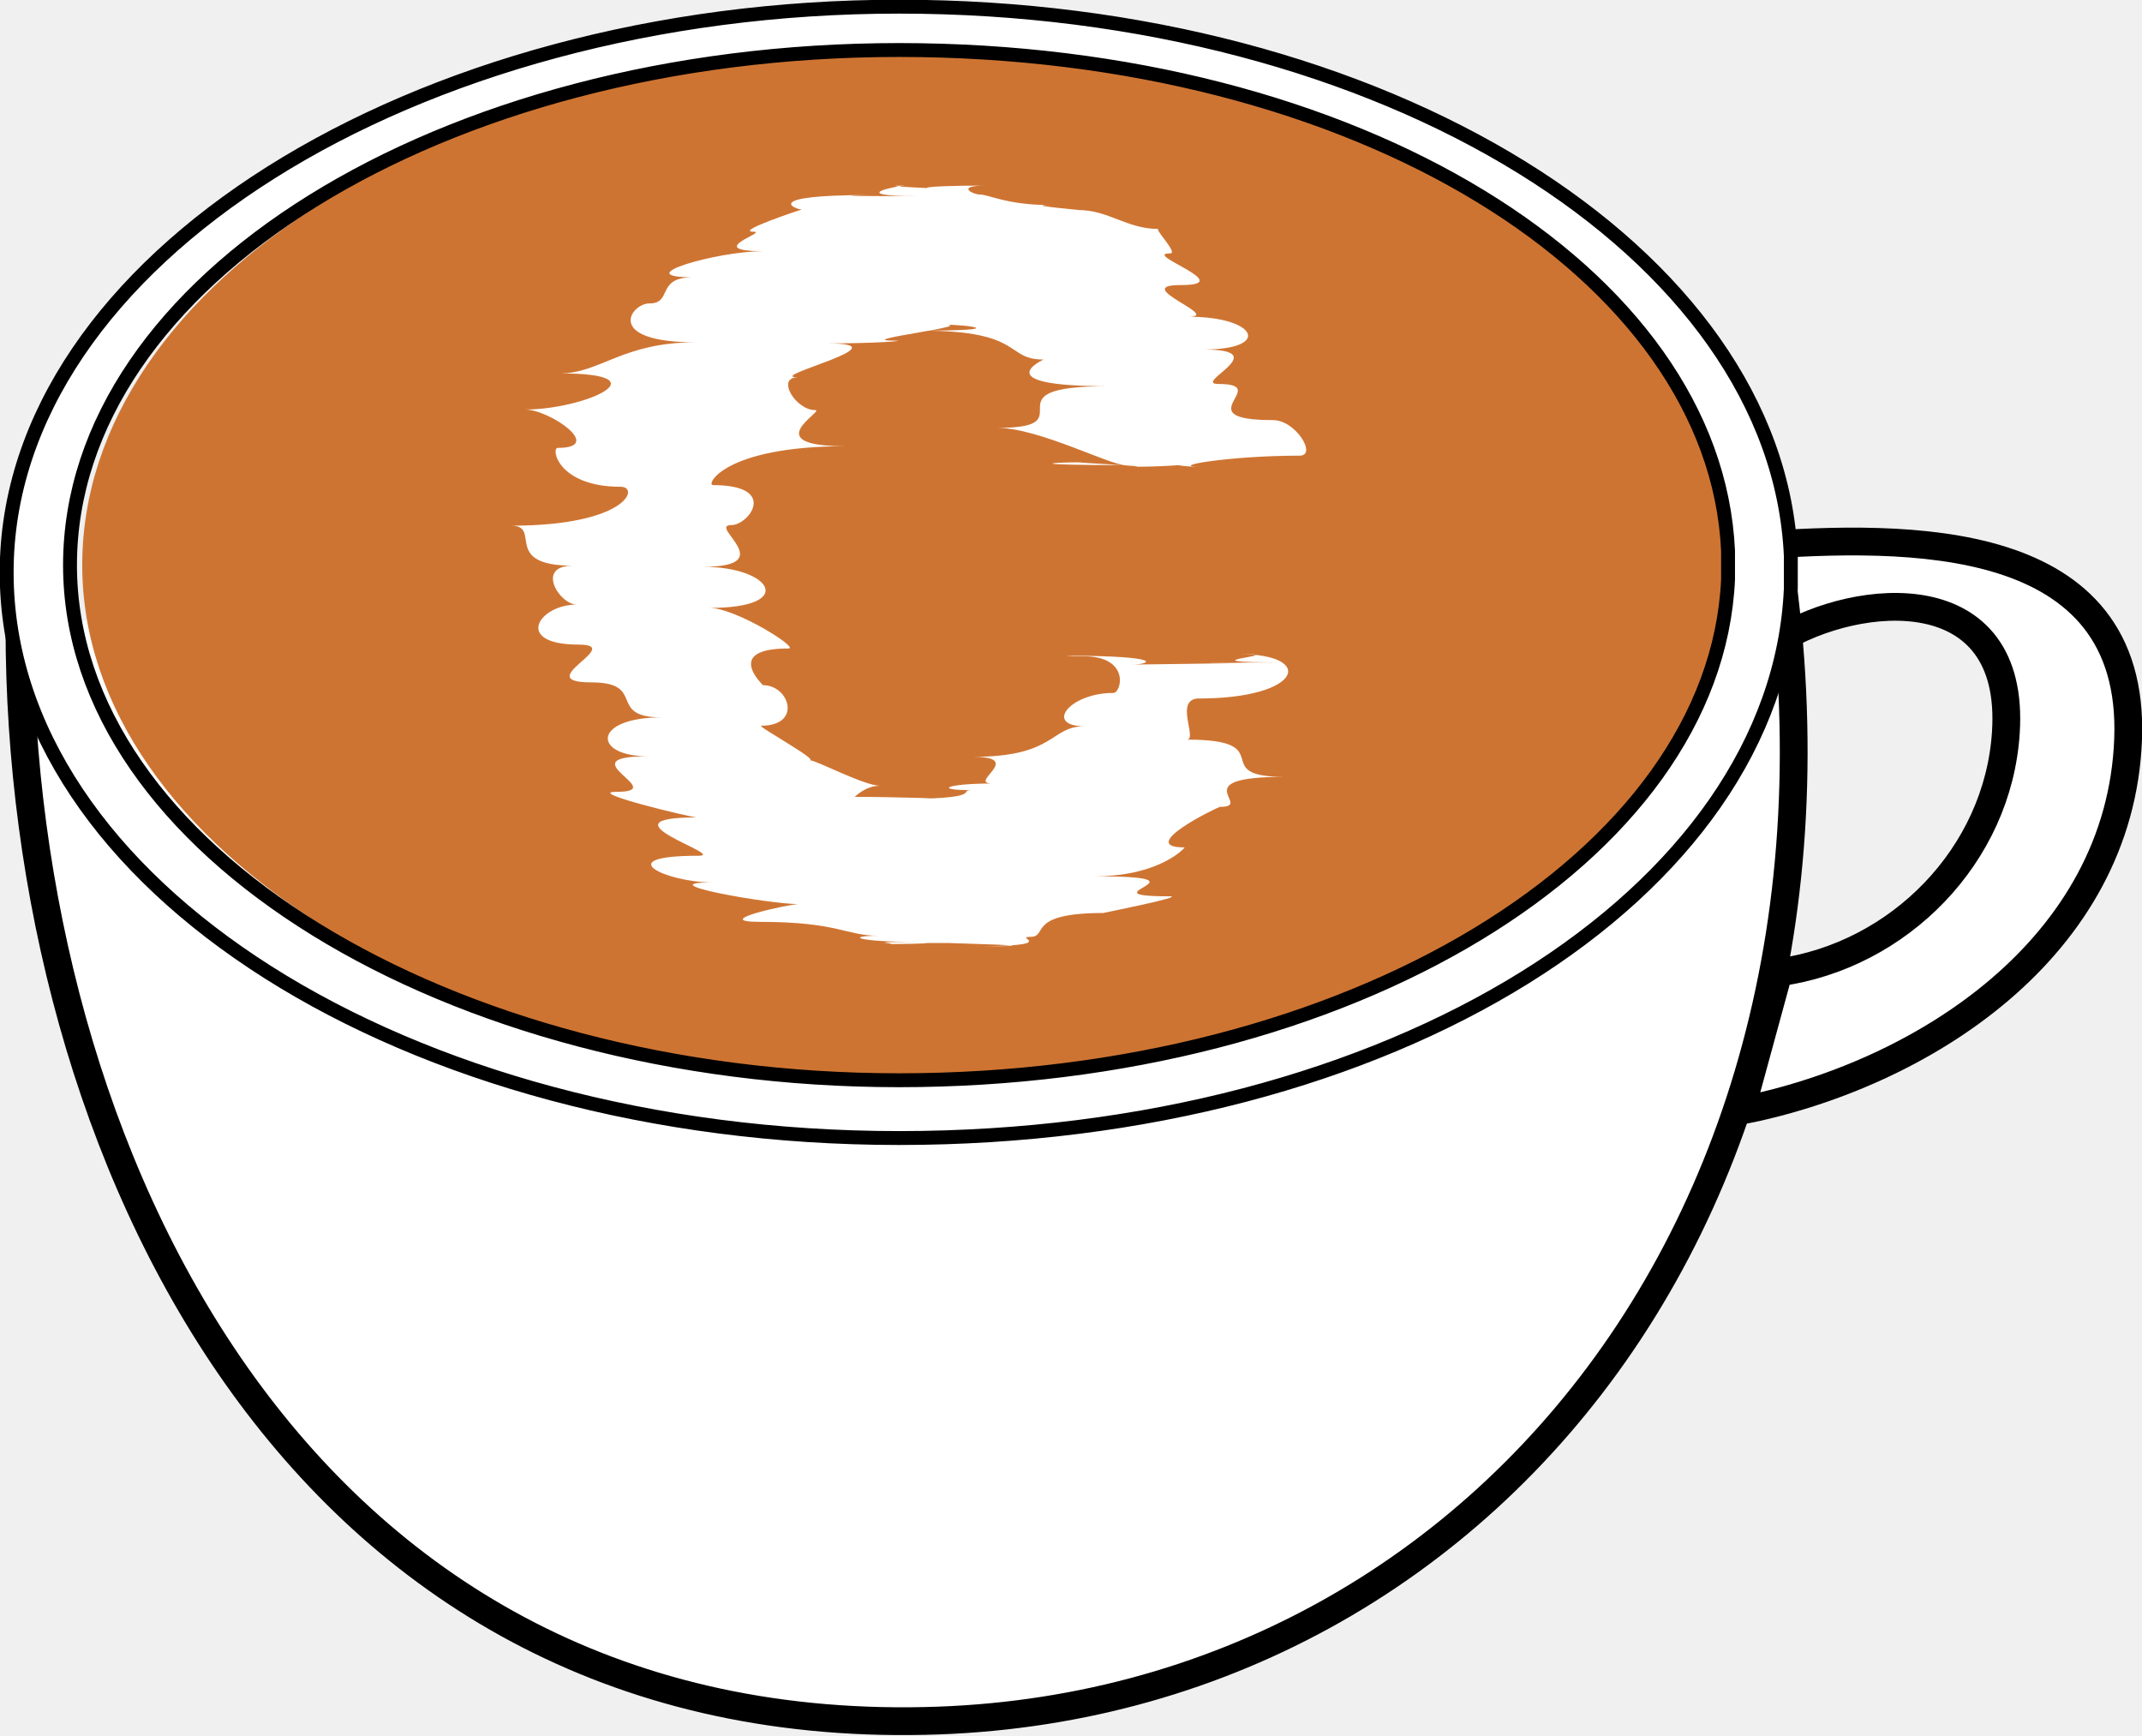
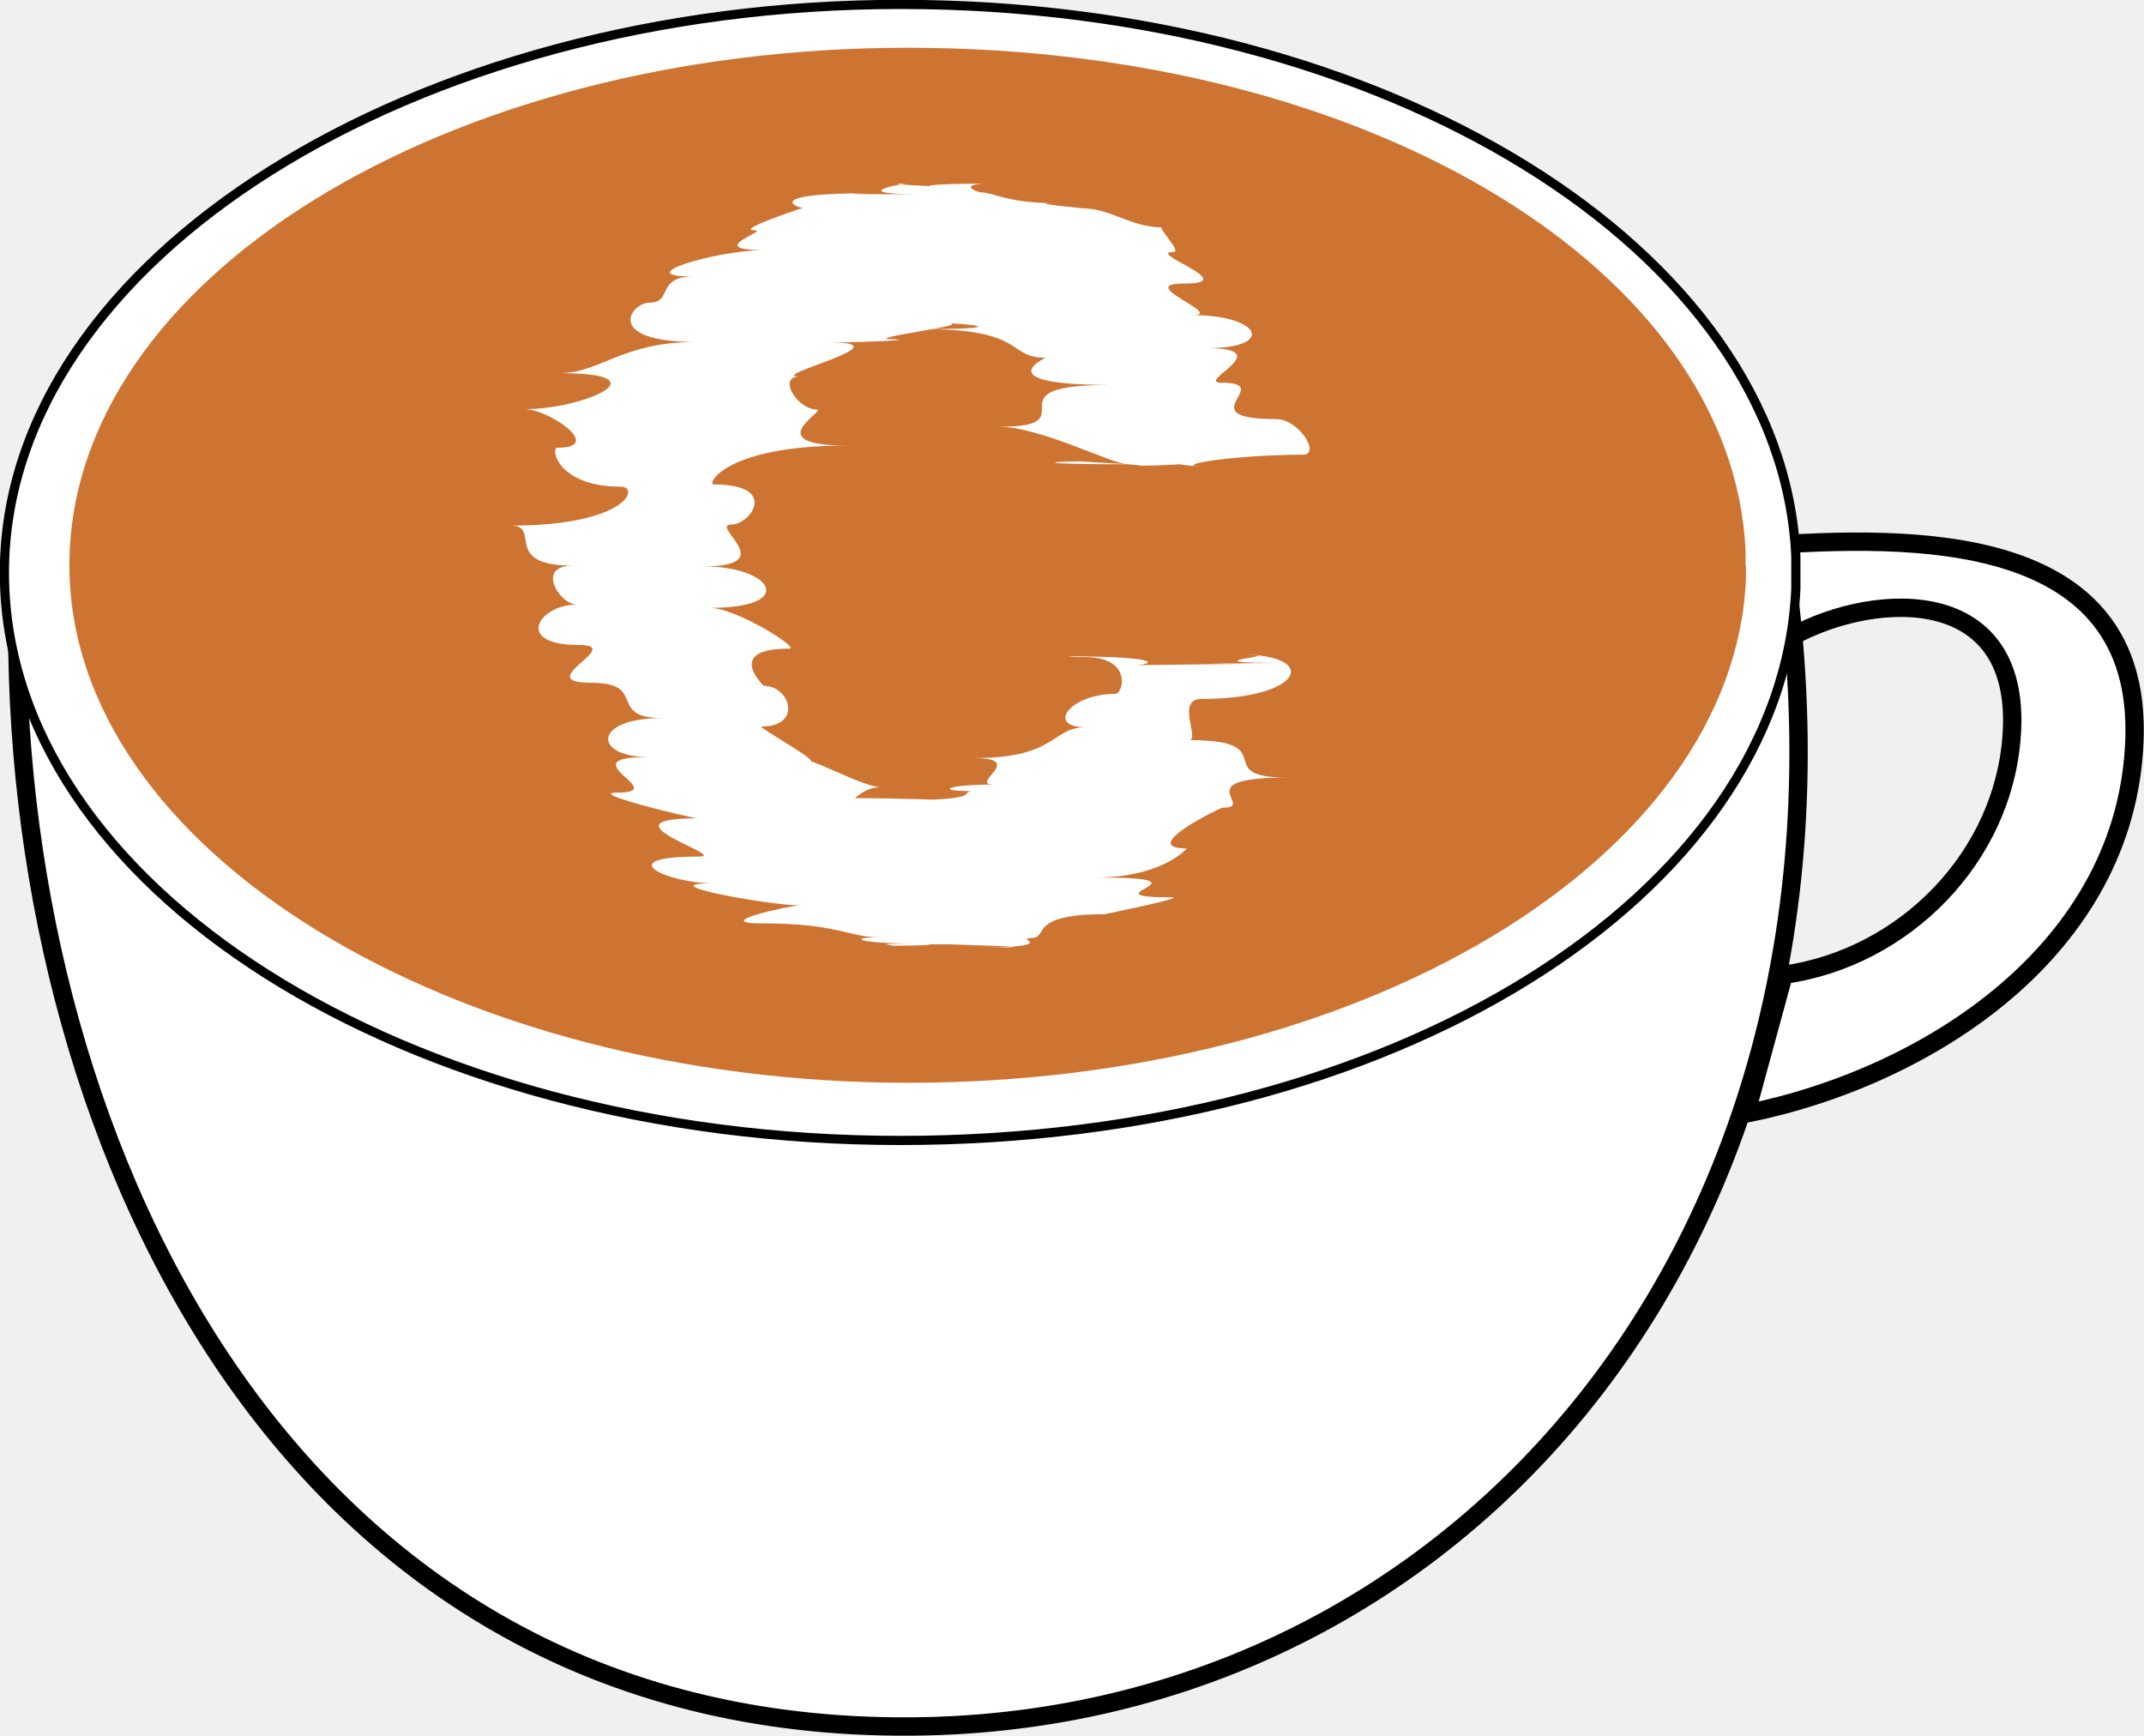
- <svg xmlns="http://www.w3.org/2000/svg" id="Layer_2" data-name="Layer 2" viewBox="0 0 38.55 31.23">
+ <svg xmlns="http://www.w3.org/2000/svg" id="Layer_2" data-name="Layer 2" viewBox="0 0 58.38 47.25">
  <defs>
    <style>
      .cls-1 {
        stroke-width: .25px;
      }

      .cls-1, .cls-2 {
        stroke: #000;
        stroke-miterlimit: 10;
      }

      .cls-1, .cls-2, .cls-3 {
        fill: #fff;
      }

      .cls-2 {
        stroke-width: .5px;
      }

      .cls-4 {
        fill: #ce7432;
      }

      .cls-4, .cls-3 {
        stroke-width: 0px;
      }
    </style>
  </defs>
  <g id="Layer_1-2">
    <g>
-       <path class="cls-2" d="m31.56,9.82c2.78-.2,6.88-.27,6.74,3.48s-3.69,6.04-6.97,6.69l.68-2.49c2.17-.3,3.95-2.11,4.09-4.32.18-2.79-2.65-2.54-4.09-1.66l-.45-1.71Z" />
-       <path class="cls-2" d="m31.56,7.68c3.17,13.12-4.52,23.07-14.92,23.29C5.33,31.22.35,20.7.35,11.3" />
-       <path class="cls-4" d="m31.33,10.17c0,.09,0,.18,0,.26-.23,5-6.82,9.01-14.92,9.01S1.48,15.29,1.48,10.17,8.16.9,16.41.9s14.69,4.01,14.92,9.01c0,.09,0,.18,0,.26Z" />
-       <path class="cls-3" d="m16.49,16.95c.26,0,.52.04-.7.04.74,0-.52-.04.71-.04-1.1,0-1.28-.11-.69-.11-.58,0-.73-.25-2.12-.25-.96,0,.52-.32.68-.32-.53,0-2.75-.39-1.55-.39-.81,0-1.88-.48-.25-.48.54,0-1.85-.69-.03-.69-.1,0-2.02-.46-1.45-.46,1,0-.92-.64.57-.64-1,0-1-.7.25-.7-1,0-.26-.63-1.27-.63-1.12,0,.63-.68-.23-.68-1.17,0-.72-.72-.03-.72-.31,0-.75-.7-.07-.7-1.29,0-.55-.72-1.11-.72,2.08,0,2.32-.7,1.97-.7-1.13,0-1.26-.7-1.13-.7.85,0-.15-.69-.59-.69,1.06,0,2.52-.65.63-.65.72,0,1.12-.56,2.44-.56-1.66,0-1.17-.7-.83-.7.42,0,.11-.47.78-.47-1.19,0,.43-.47,1.27-.47-1.11,0,.1-.35-.18-.35-.35,0,.86-.4.87-.4-.12,0-.75-.26,1.21-.26.03,0-1.18.02.89.02-1.36,0-.35-.19-.24-.19-.65,0,.7.06.74.06-.58,0-.49-.06.71-.06-.55,0-.23.16-.11.16.17,0,.49.19,1.27.19-.51,0,.57.09.51.09.54,0,.87.34,1.44.34-.08,0,.36.44.21.44-.53,0,1.24.57.19.57-.93,0,.76.57.14.57,1.24,0,1.5.59.27.59,1.31,0-.22.62.27.62.99,0-.62.65.98.65.41,0,.8.64.48.64-1.29,0-2.42.2-1.77.2-.62,0-.73-.13.05-.13.28,0-.16.13-1.32.13.57,0-1.12-.08-.91-.08-.59,0-.99.05.81.05-.28,0-1.56-.67-2.3-.67,1.66,0-.28-.75,1.99-.75-2.23,0-1.15-.48-1.16-.48-.7,0-.34-.52-2.19-.52,1.65,0,.82-.11.33-.11.86,0-1.64.29-.83.29.27,0-.29.05-1.2.05,1.44,0-1.15.61-.53.61-.4,0-.04.59.31.59.2,0-1.08.65.55.65-2.19,0-2.52.7-2.39.7,1.19,0,.65.72.33.72-.43,0,.9.75-.51.75,1.24,0,1.7.74.12.74.47,0,1.63.73,1.42.73-1.18,0-.45.66-.46.66.48,0,.71.73-.03.73-.09,0,1.04.62.87.62.12,0,.98.46,1.27.46-.27,0-.45.2-.46.2.61,0,2.34.04.71.04,1.69,0,1.13-.16,1.4-.16-.7,0-.46-.12.37-.12-.46,0,.6-.48-.35-.48,1.5,0,1.38-.55,2.01-.55-.73,0-.28-.6.52-.6.14,0,.31-.66-.54-.66-.72,0,.12-.01-.35-.01,1.85,0,1.58.16,1.2.16.2,0,2.14-.03,2.15-.03-1.73,0,.09-.01.55-.01-1.95,0,.34-.15-.77-.15,1.42,0,1.15.8-.7.8-.46,0-.02.74-.22.74,1.7,0,.35.67,1.76.67-1.84,0-.54.54-1.16.54-.04,0-1.54.73-.64.73.01,0-.44.52-1.62.52,2.25,0-.28.36,1.35.36.31,0-1.21.3-1.19.3-1.41,0-.98.43-1.32.43-.32,0,.62.17-1.07.17,1.96,0-.55-.06-.38-.06,1.21,0-1.04,0-.58,0Z" />
-       <path class="cls-1" d="m31.1,10.17c0,.09,0,.18,0,.26-.23,5-6.82,9.01-14.92,9.01S1.26,15.29,1.26,10.17,7.94.9,16.18.9s14.69,4.01,14.92,9.01c0,.09,0,.18,0,.26Zm1.13-.16C31.99,4.53,24.9.12,16.18.12S.12,4.68.12,10.3s7.19,10.18,16.06,10.18,15.81-4.4,16.05-9.89c0-.09,0-.19,0-.29s0-.19,0-.29Z" />
+       <path class="cls-2" d="m47.88,14.86c4.22-.3,10.45-.41,10.24,5.29s-5.61,9.17-10.58,10.17l1.03-3.78c3.29-.46,6-3.21,6.21-6.56.27-4.24-4.03-3.86-6.21-2.52l-.69-2.6Z" />
+       <path class="cls-2" d="m47.88,11.61c4.81,19.93-6.87,35.04-22.68,35.39C8.03,47.37.47,31.39.47,17.11" />
+       <path class="cls-1" d="m48.9,15.15C48.53,6.81,37.76.12,24.52.12S.12,7.05.12,15.59s10.92,15.46,24.39,15.46,24.02-6.69,24.39-15.02c0-.14,0-.29,0-.44s0-.29,0-.44Z" />
+       <path class="cls-4" d="m47.54,15.39c0,.13,0,.27,0,.4-.35,7.59-10.42,13.69-22.81,13.69S1.89,23.17,1.89,15.39,12.11,1.3,24.72,1.3s22.47,6.09,22.81,13.69c0,.13,0,.27,0,.4Z" />
+       <path class="cls-3" d="m24.99,25.69c.39,0,.79.06-1.07.06,1.12,0-.8-.06,1.08-.06-1.67,0-1.94-.17-1.04-.17-.88,0-1.1-.38-3.22-.38-1.45,0,.79-.49,1.04-.49-.81,0-4.18-.6-2.36-.6-1.23,0-2.85-.73-.38-.73.82,0-2.81-1.04-.04-1.04-.15,0-3.07-.7-2.2-.7,1.52,0-1.39-.97.86-.97-1.52,0-1.53-1.06.38-1.06-1.52,0-.4-.96-1.93-.96-1.7,0,.95-1.03-.35-1.03-1.78,0-1.09-1.1-.05-1.1-.47,0-1.14-1.06-.11-1.06-1.96,0-.84-1.09-1.69-1.09,3.16,0,3.53-1.06,2.99-1.06-1.72,0-1.92-1.06-1.72-1.06,1.29,0-.23-1.05-.9-1.05,1.61,0,3.83-.98.96-.98,1.09,0,1.7-.85,3.71-.85-2.53,0-1.78-1.07-1.26-1.07.63,0,.17-.71,1.19-.71-1.8,0,.65-.72,1.93-.72-1.69,0,.16-.54-.27-.54-.53,0,1.3-.61,1.33-.61-.18,0-1.14-.4,1.84-.4.04,0-1.8.03,1.36.03-2.07,0-.53-.29-.37-.29-.99,0,1.07.09,1.13.09-.88,0-.74-.09,1.08-.09-.84,0-.34.24-.16.24.26,0,.74.29,1.93.29-.77,0,.87.14.77.14.81,0,1.33.52,2.19.52-.12,0,.54.67.32.67-.8,0,1.88.86.29.86-1.41,0,1.15.86.21.86,1.89,0,2.28.9.4.9,1.99,0-.34.94.4.94,1.51,0-.95.99,1.49.99.62,0,1.22.97.73.97-1.96,0-3.67.31-2.69.31-.94,0-1.11-.2.07-.2.43,0-.25.19-2,.19.87,0-1.71-.12-1.38-.12-.89,0-1.5.08,1.23.08-.43,0-2.38-1.02-3.5-1.02,2.52,0-.43-1.14,3.02-1.14-3.39,0-1.75-.74-1.76-.74-1.06,0-.51-.78-3.32-.78,2.5,0,1.24-.16.5-.16,1.31,0-2.49.44-1.26.44.42,0-.44.08-1.82.08,2.19,0-1.74.93-.8.93-.61,0-.06.9.47.9.31,0-1.64.98.83.98-3.33,0-3.83,1.06-3.64,1.06,1.81,0,.99,1.09.5,1.09-.66,0,1.37,1.14-.78,1.14,1.89,0,2.58,1.13.18,1.13.71,0,2.48,1.11,2.16,1.11-1.79,0-.68,1.01-.7,1.01.73,0,1.07,1.11-.05,1.11-.14,0,1.58.95,1.32.95.18,0,1.49.7,1.92.7-.41,0-.69.3-.7.3.93,0,3.55.06,1.09.06,2.57,0,1.71-.25,2.12-.25-1.07,0-.7-.18.57-.18-.7,0,.91-.72-.54-.72,2.28,0,2.1-.84,3.05-.84-1.11,0-.43-.91.8-.91.22,0,.47-1-.82-1-1.09,0,.19-.02-.53-.02,2.81,0,2.39.24,1.82.24.3,0,3.26-.04,3.27-.04-2.63,0,.14-.02.83-.02-2.96,0,.51-.23-1.16-.23,2.16,0,1.74,1.21-1.07,1.21-.7,0-.03,1.12-.33,1.12,2.58,0,.54,1.02,2.67,1.02-2.79,0-.81.82-1.76.82-.06,0-2.34,1.11-.98,1.11.02,0-.67.79-2.46.79,3.42,0-.42.54,2.04.54.47,0-1.83.46-1.81.46-2.14,0-1.49.65-2.01.65-.48,0,.94.26-1.62.26,2.97,0-.84-.09-.58-.09,1.83,0-1.58,0-.88,0Z" />
    </g>
  </g>
</svg>
